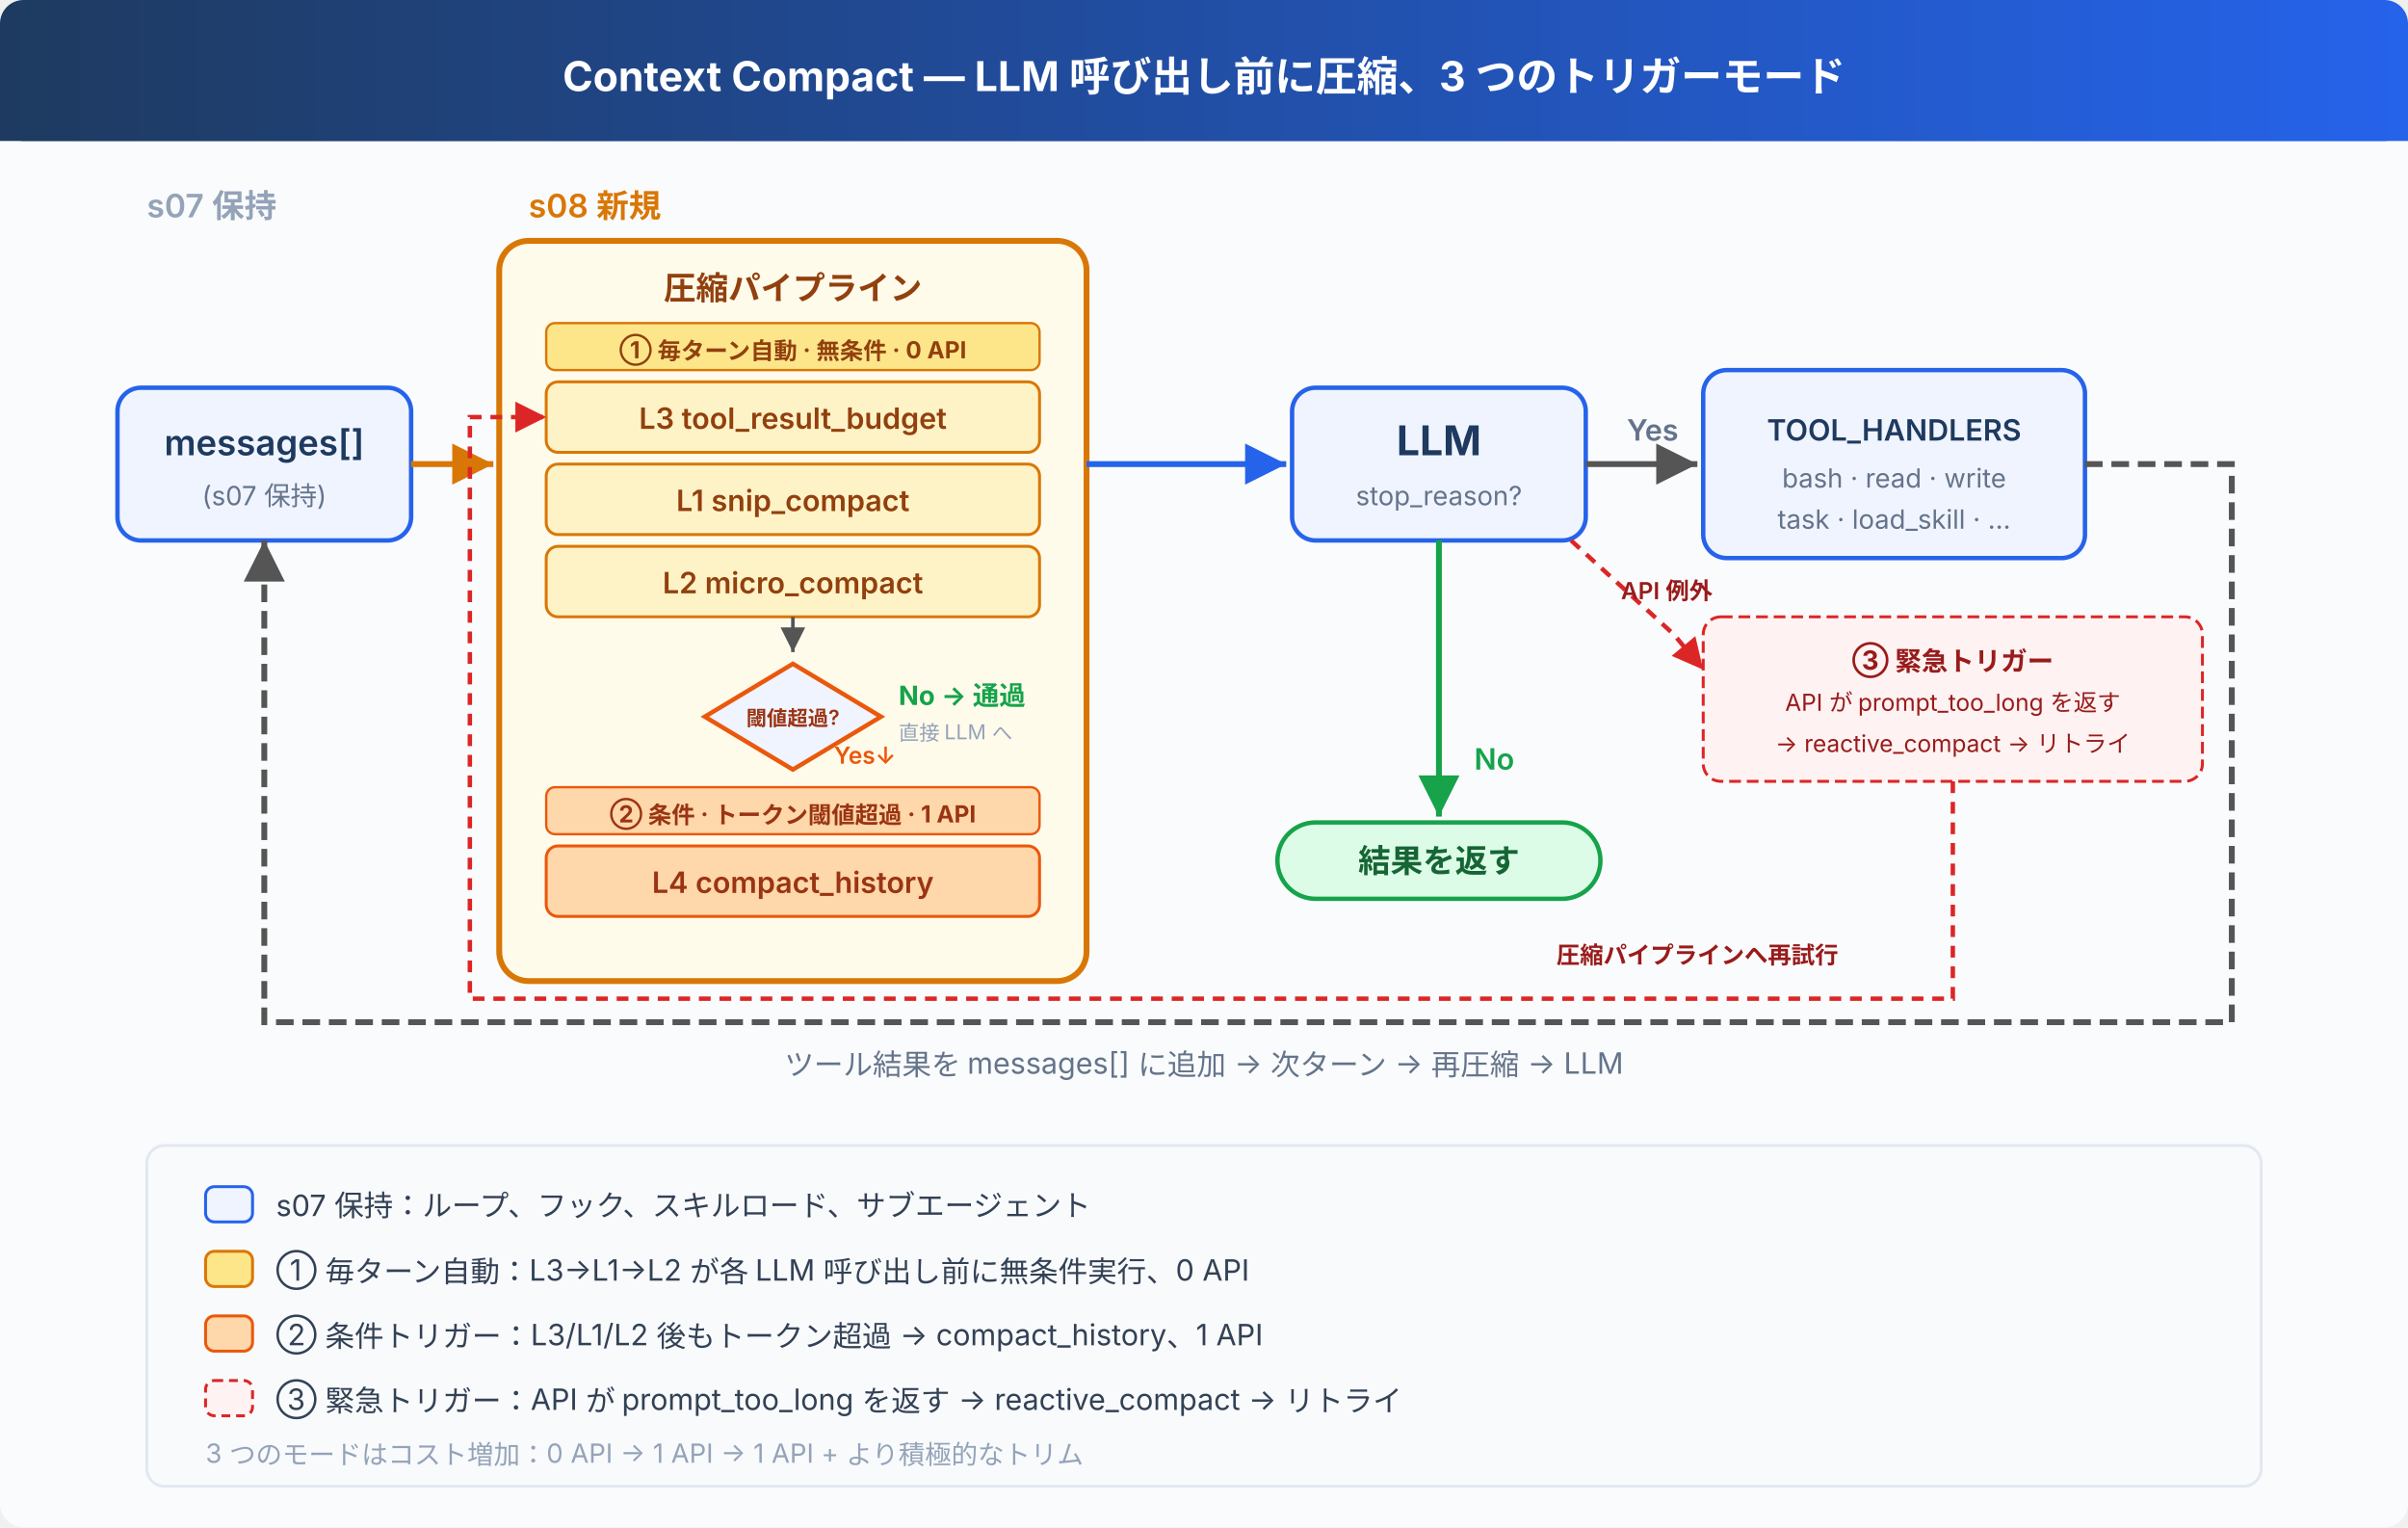
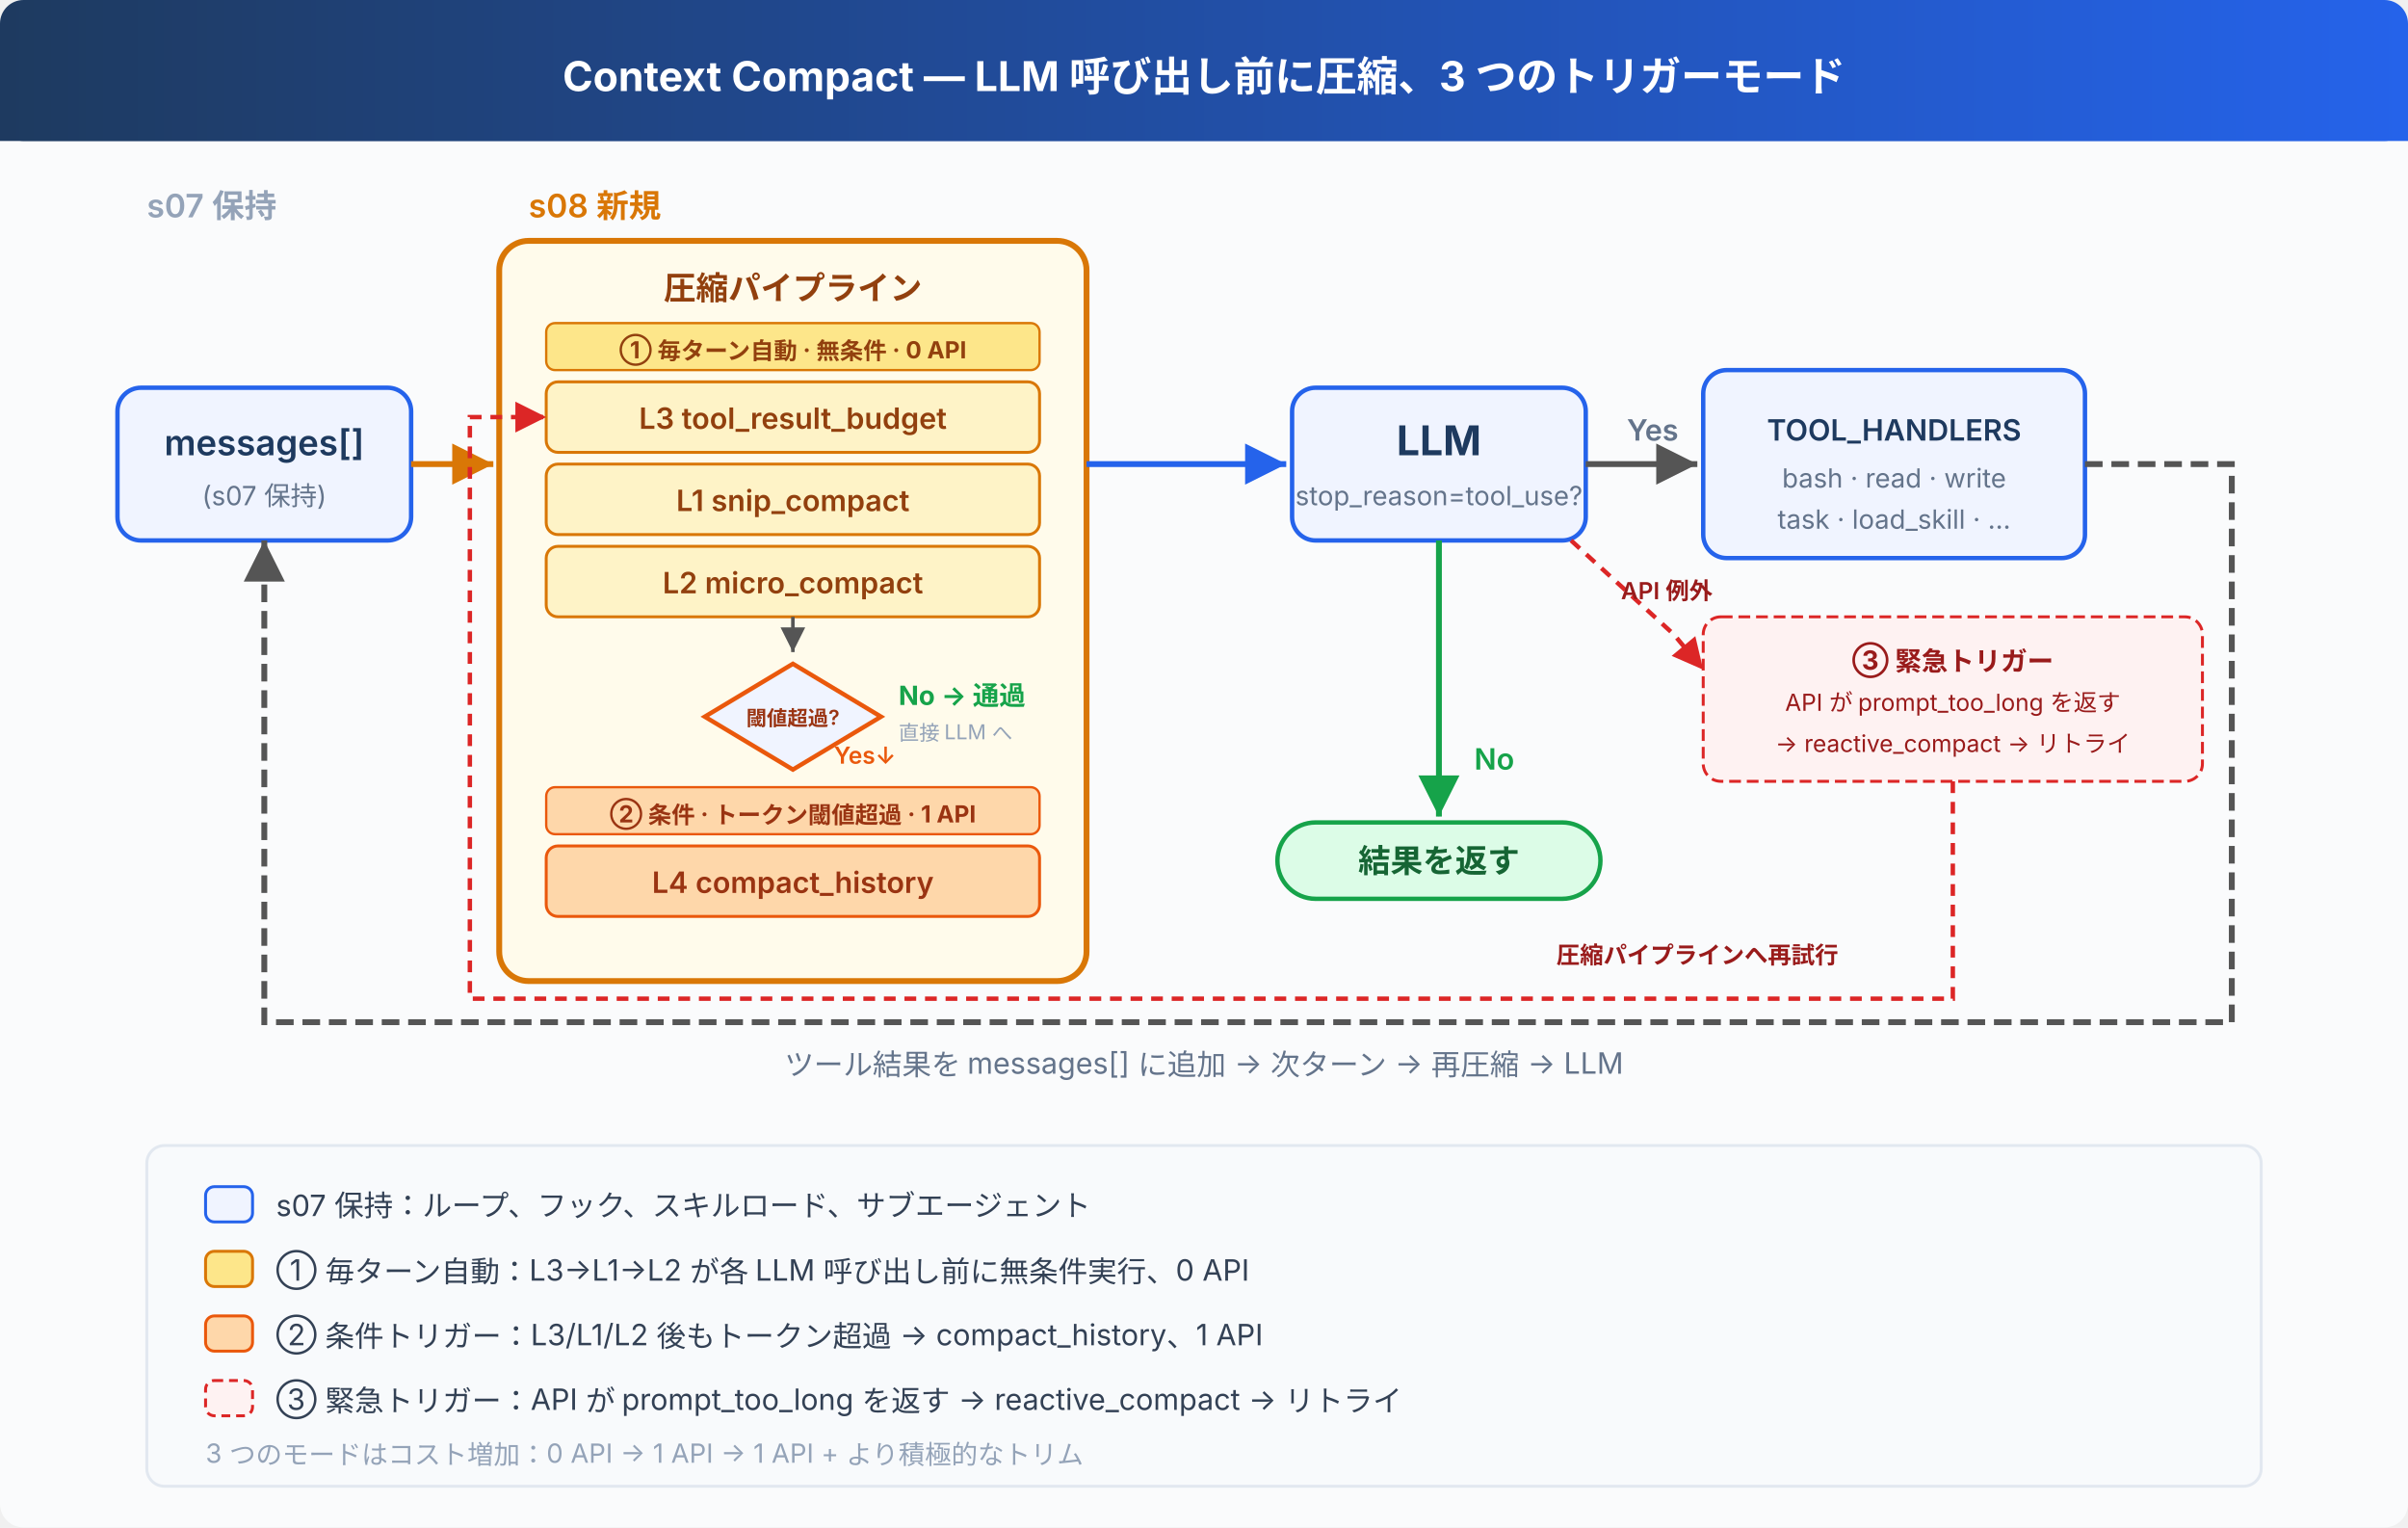
<svg xmlns="http://www.w3.org/2000/svg" viewBox="0 0 820 520" font-family="system-ui, -apple-system, sans-serif">
  <defs>
    <marker id="arrow" viewBox="0 0 10 10" refX="10" refY="5" markerWidth="7" markerHeight="7" orient="auto-start-reverse">
      <path d="M 0 0 L 10 5 L 0 10 z" fill="#555" />
    </marker>
    <marker id="arrow-blue" viewBox="0 0 10 10" refX="10" refY="5" markerWidth="7" markerHeight="7" orient="auto-start-reverse">
      <path d="M 0 0 L 10 5 L 0 10 z" fill="#2563eb" />
    </marker>
    <marker id="arrow-amber" viewBox="0 0 10 10" refX="10" refY="5" markerWidth="7" markerHeight="7" orient="auto-start-reverse">
      <path d="M 0 0 L 10 5 L 0 10 z" fill="#d97706" />
    </marker>
    <marker id="arrow-green" viewBox="0 0 10 10" refX="10" refY="5" markerWidth="7" markerHeight="7" orient="auto-start-reverse">
      <path d="M 0 0 L 10 5 L 0 10 z" fill="#16a34a" />
    </marker>
    <marker id="arrow-red" viewBox="0 0 10 10" refX="10" refY="5" markerWidth="7" markerHeight="7" orient="auto-start-reverse">
      <path d="M 0 0 L 10 5 L 0 10 z" fill="#dc2626" />
    </marker>
    <linearGradient id="header" x1="0" y1="0" x2="1" y2="0">
      <stop offset="0%" stop-color="#1e3a5f" />
      <stop offset="100%" stop-color="#2563eb" />
    </linearGradient>
  </defs>
  <rect width="820" height="520" fill="#fafbfc" rx="8" />
  <rect x="0" y="0" width="820" height="48" fill="url(#header)" rx="8" />
  <rect x="0" y="40" width="820" height="8" fill="url(#header)" />
  <text x="410" y="31" fill="#fff" font-size="14" font-weight="700" text-anchor="middle">Context Compact — LLM 呼び出し前に圧縮、3 つのトリガーモード</text>
  <text x="50" y="74" fill="#94a3b8" font-size="11" font-weight="600">s07 保持</text>
  <text x="180" y="74" fill="#d97706" font-size="11" font-weight="600">s08 新規</text>
  <rect x="40" y="132" width="100" height="52" rx="8" fill="#f0f4ff" stroke="#2563eb" stroke-width="1.5" />
  <text x="90" y="155" fill="#1e3a5f" font-size="12" font-weight="600" text-anchor="middle">messages[]</text>
  <text x="90" y="172" fill="#64748b" font-size="9" text-anchor="middle">(s07 保持)</text>
  <line x1="140" y1="158" x2="168" y2="158" stroke="#d97706" stroke-width="2" marker-end="url(#arrow-amber)" />
  <rect x="170" y="82" width="200" height="252" rx="10" fill="#fffbeb" stroke="#d97706" stroke-width="2" />
  <text x="270" y="102" fill="#92400e" font-size="11" font-weight="700" text-anchor="middle">圧縮パイプライン</text>
  <rect x="186" y="110" width="168" height="16" rx="3" fill="#fde68a" stroke="#d97706" stroke-width="0.8" />
  <text x="270" y="122" fill="#92400e" font-size="8" font-weight="700" text-anchor="middle">① 毎ターン自動 · 無条件 · 0 API</text>
  <rect x="186" y="130" width="168" height="24" rx="4" fill="#fef3c7" stroke="#d97706" stroke-width="1" />
  <text x="270" y="146" fill="#92400e" font-size="10" font-weight="600" text-anchor="middle">L3 tool_result_budget</text>
  <rect x="186" y="158" width="168" height="24" rx="4" fill="#fef3c7" stroke="#d97706" stroke-width="1" />
  <text x="270" y="174" fill="#92400e" font-size="10" font-weight="600" text-anchor="middle">L1 snip_compact</text>
  <rect x="186" y="186" width="168" height="24" rx="4" fill="#fef3c7" stroke="#d97706" stroke-width="1" />
  <text x="270" y="202" fill="#92400e" font-size="10" font-weight="600" text-anchor="middle">L2 micro_compact</text>
  <line x1="270" y1="210" x2="270" y2="222" stroke="#555" stroke-width="1.2" marker-end="url(#arrow)" />
  <polygon points="270,226 300,244 270,262 240,244" fill="#f0f4ff" stroke="#ea580c" stroke-width="1.5" />
  <text x="270" y="247" fill="#9a3412" font-size="7" font-weight="600" text-anchor="middle">閾値超過?</text>
  <text x="306" y="240" fill="#16a34a" font-size="9" font-weight="700">No → 通過</text>
  <text x="306" y="252" fill="#94a3b8" font-size="7">直接 LLM へ</text>
  <text x="284" y="260" fill="#ea580c" font-size="8" font-weight="600">Yes↓</text>
  <rect x="186" y="268" width="168" height="16" rx="3" fill="#fed7aa" stroke="#ea580c" stroke-width="0.8" />
  <text x="270" y="280" fill="#9a3412" font-size="8" font-weight="700" text-anchor="middle">② 条件 · トークン閾値超過 · 1 API</text>
  <rect x="186" y="288" width="168" height="24" rx="4" fill="#fed7aa" stroke="#ea580c" stroke-width="1" />
  <text x="270" y="304" fill="#9a3412" font-size="10" font-weight="600" text-anchor="middle">L4 compact_history</text>
  <line x1="370" y1="158" x2="438" y2="158" stroke="#2563eb" stroke-width="2" marker-end="url(#arrow-blue)" />
  <rect x="440" y="132" width="100" height="52" rx="8" fill="#f0f4ff" stroke="#2563eb" stroke-width="1.5" />
  <text x="490" y="155" fill="#1e3a5f" font-size="14" font-weight="700" text-anchor="middle">LLM</text>
-   <text x="490" y="172" fill="#64748b" font-size="9" text-anchor="middle">stop_reason?</text>
+   <text x="490" y="172" fill="#64748b" font-size="9" text-anchor="middle">stop_reason=tool_use?</text>
  <line x1="490" y1="184" x2="490" y2="278" stroke="#16a34a" stroke-width="2" marker-end="url(#arrow-green)" />
  <text x="502" y="262" fill="#16a34a" font-size="10" font-weight="600">No</text>
  <rect x="435" y="280" width="110" height="26" rx="13" fill="#dcfce7" stroke="#16a34a" stroke-width="1.5" />
  <text x="490" y="297" fill="#166534" font-size="11" font-weight="600" text-anchor="middle">結果を返す</text>
  <line x1="540" y1="158" x2="578" y2="158" stroke="#555" stroke-width="2" marker-end="url(#arrow)" />
  <text x="554" y="150" fill="#64748b" font-size="10" font-weight="600">Yes</text>
  <rect x="580" y="126" width="130" height="64" rx="8" fill="#f0f4ff" stroke="#2563eb" stroke-width="1.5" />
  <text x="645" y="150" fill="#1e3a5f" font-size="10" font-weight="600" text-anchor="middle">TOOL_HANDLERS</text>
  <text x="645" y="166" fill="#64748b" font-size="9" text-anchor="middle">bash · read · write</text>
  <text x="645" y="180" fill="#64748b" font-size="9" text-anchor="middle">task · load_skill · ...</text>
  <path d="M 535 184 L 570 216 L 580 228" fill="none" stroke="#dc2626" stroke-width="1.5" stroke-dasharray="4,3" marker-end="url(#arrow-red)" />
  <text x="552" y="204" fill="#991b1b" font-size="8" font-weight="600">API 例外</text>
  <path d="M 665 266 L 665 340 L 160 340 L 160 142 L 186 142" fill="none" stroke="#dc2626" stroke-width="1.5" stroke-dasharray="4,3" marker-end="url(#arrow-red)" />
  <text x="530" y="328" fill="#991b1b" font-size="8" font-weight="600">圧縮パイプラインへ再試行</text>
  <rect x="580" y="210" width="170" height="56" rx="6" fill="#fef2f2" stroke="#dc2626" stroke-width="1" stroke-dasharray="4,2" />
  <text x="665" y="228" fill="#991b1b" font-size="9" font-weight="700" text-anchor="middle">③ 緊急トリガー</text>
  <text x="665" y="242" fill="#991b1b" font-size="8" text-anchor="middle">API が prompt_too_long を返す</text>
  <text x="665" y="256" fill="#991b1b" font-size="8" text-anchor="middle">→ reactive_compact → リトライ</text>
  <path d="M 710 158 L 760 158 L 760 348 L 90 348 L 90 184" fill="none" stroke="#555" stroke-width="2" marker-end="url(#arrow)" stroke-dasharray="6,3" />
  <text x="410" y="366" fill="#64748b" font-size="10" text-anchor="middle">ツール結果を messages[] に追加 → 次ターン → 再圧縮 → LLM</text>
  <rect x="50" y="390" width="720" height="116" rx="6" fill="#f8fafc" stroke="#e2e8f0" stroke-width="1" />
  <rect x="70" y="404" width="16" height="12" rx="3" fill="#f0f4ff" stroke="#2563eb" stroke-width="1" />
  <text x="94" y="414" fill="#334155" font-size="10">s07 保持：ループ、フック、スキルロード、サブエージェント</text>
  <rect x="70" y="426" width="16" height="12" rx="3" fill="#fde68a" stroke="#d97706" stroke-width="1" />
  <text x="94" y="436" fill="#334155" font-size="10">① 毎ターン自動：L3→L1→L2 が各 LLM 呼び出し前に無条件実行、0 API</text>
  <rect x="70" y="448" width="16" height="12" rx="3" fill="#fed7aa" stroke="#ea580c" stroke-width="1" />
  <text x="94" y="458" fill="#334155" font-size="10">② 条件トリガー：L3/L1/L2 後もトークン超過 → compact_history、1 API</text>
  <rect x="70" y="470" width="16" height="12" rx="3" fill="#fef2f2" stroke="#dc2626" stroke-width="1" stroke-dasharray="3,2" />
  <text x="94" y="480" fill="#334155" font-size="10">③ 緊急トリガー：API が prompt_too_long を返す → reactive_compact → リトライ</text>
  <text x="70" y="498" fill="#94a3b8" font-size="9">3 つのモードはコスト増加：0 API → 1 API → 1 API + より積極的なトリム</text>
</svg>
